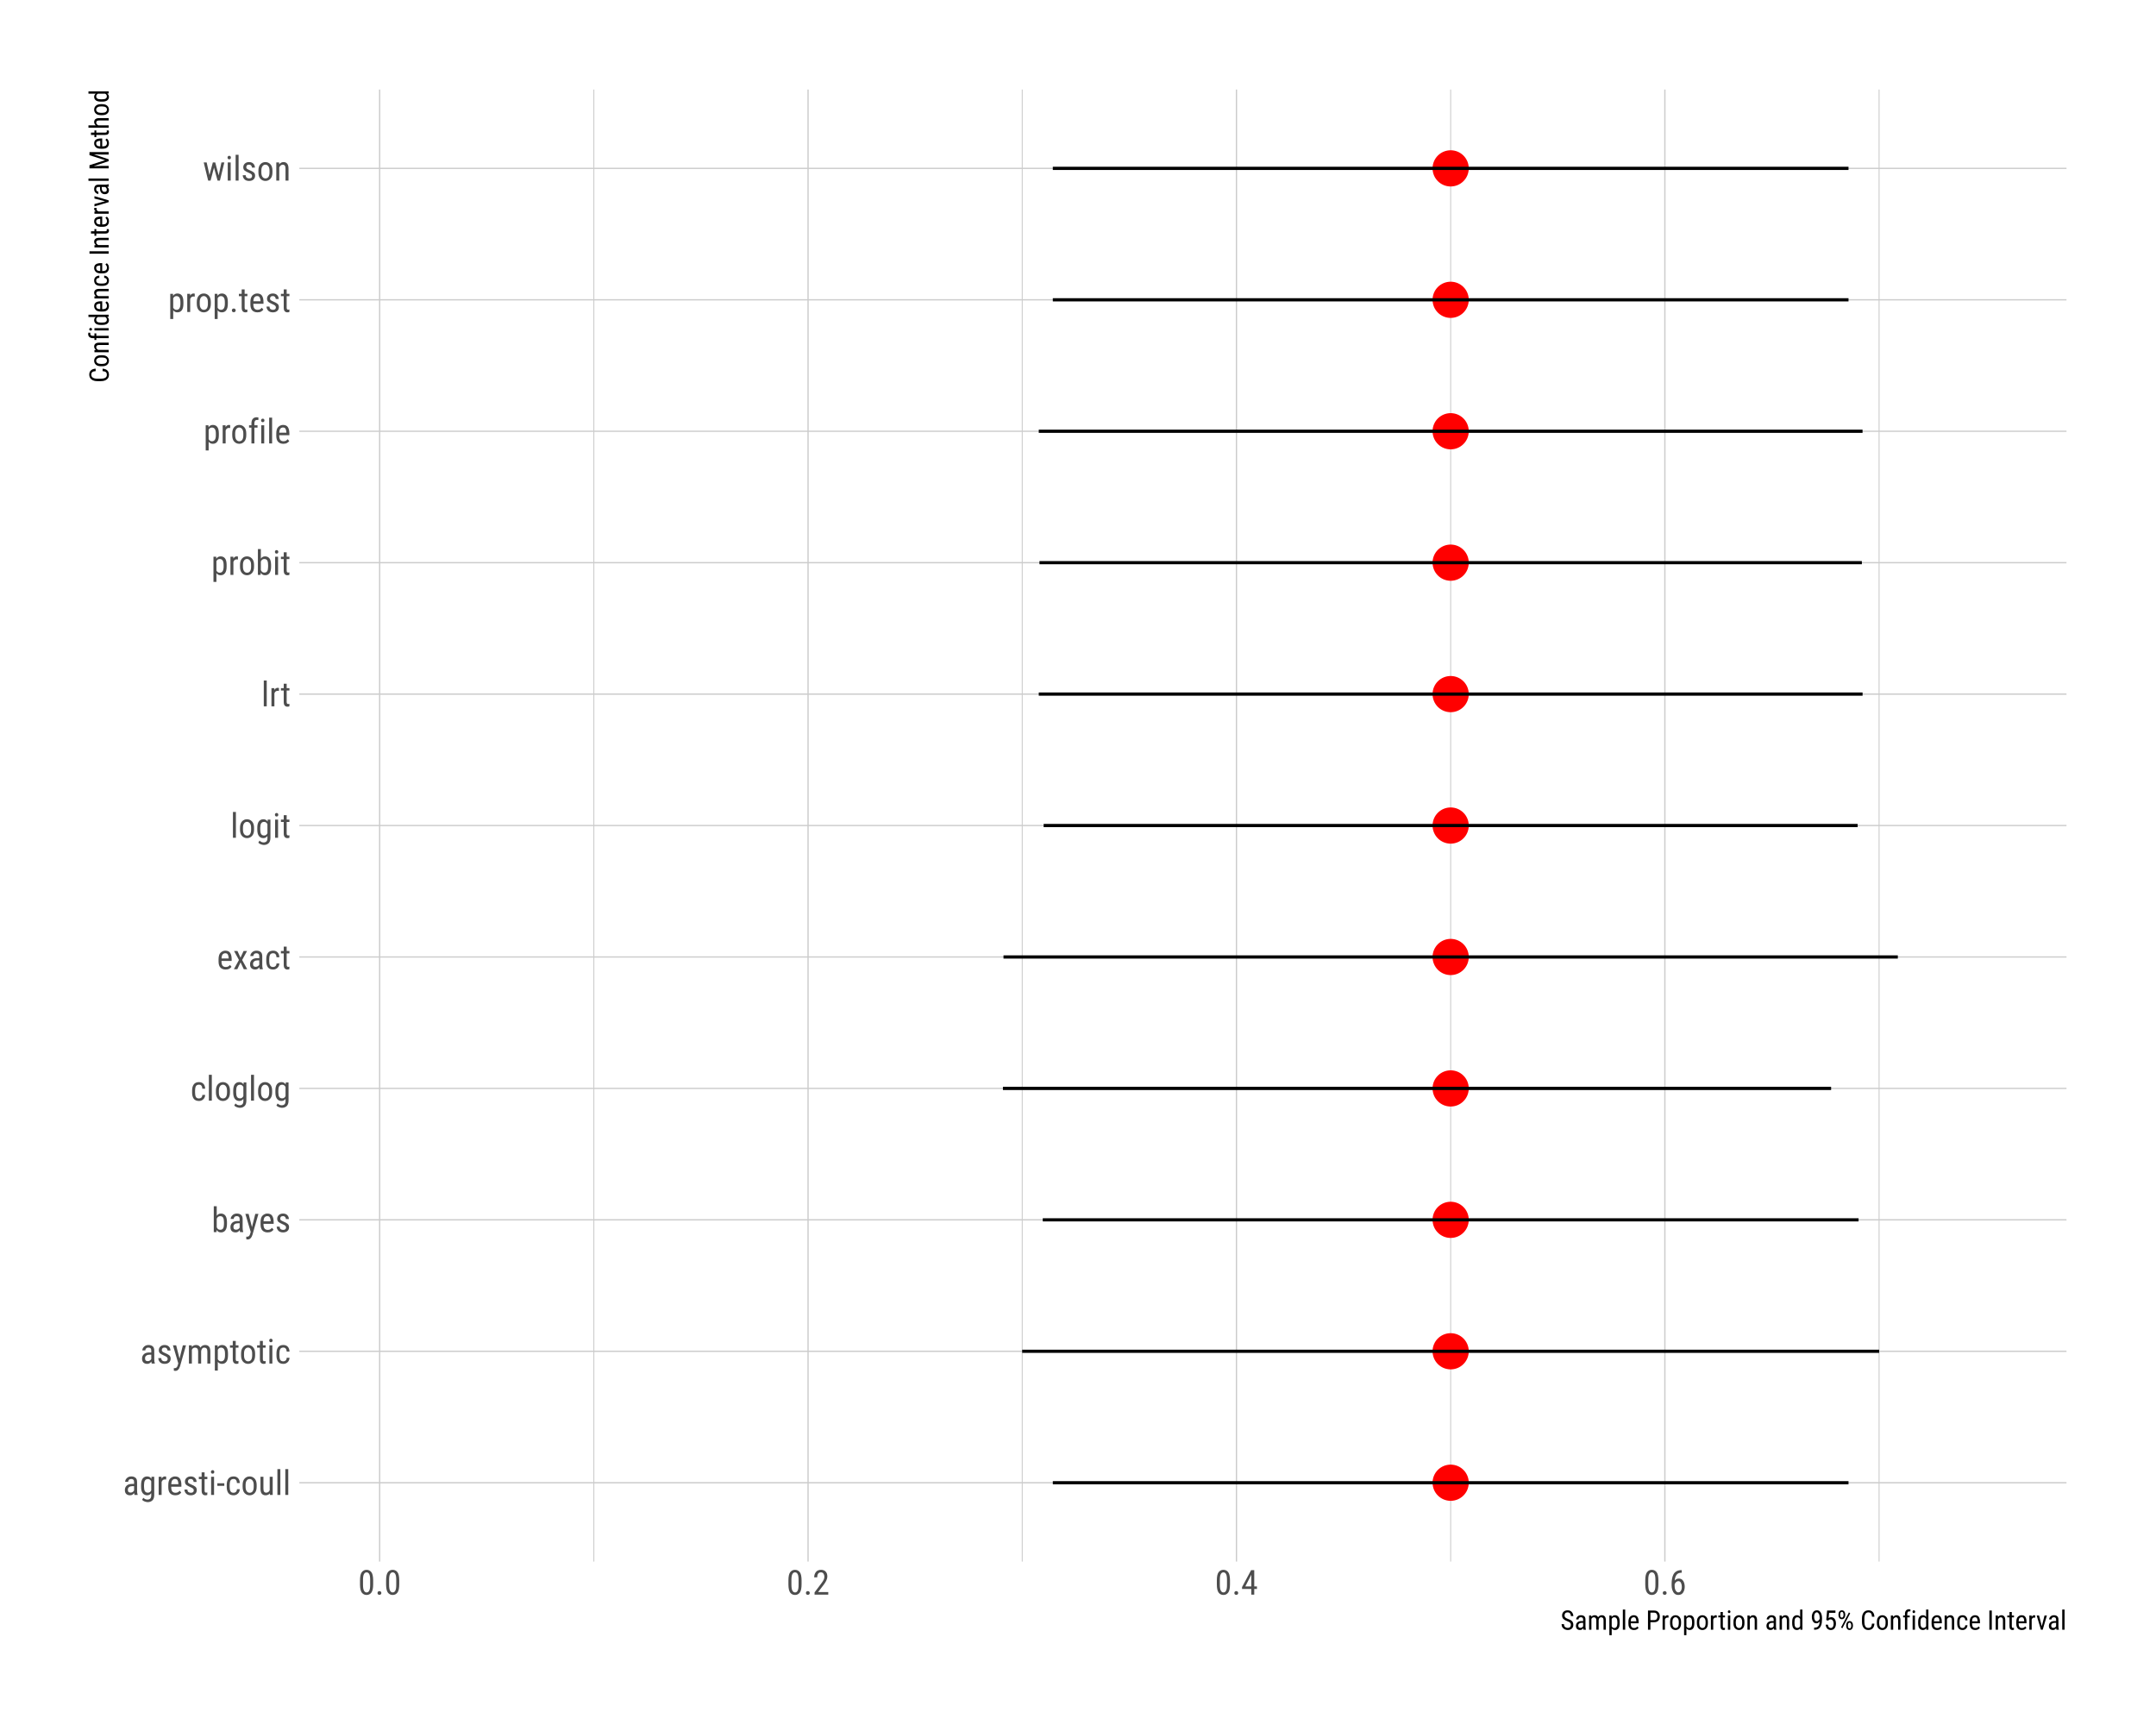
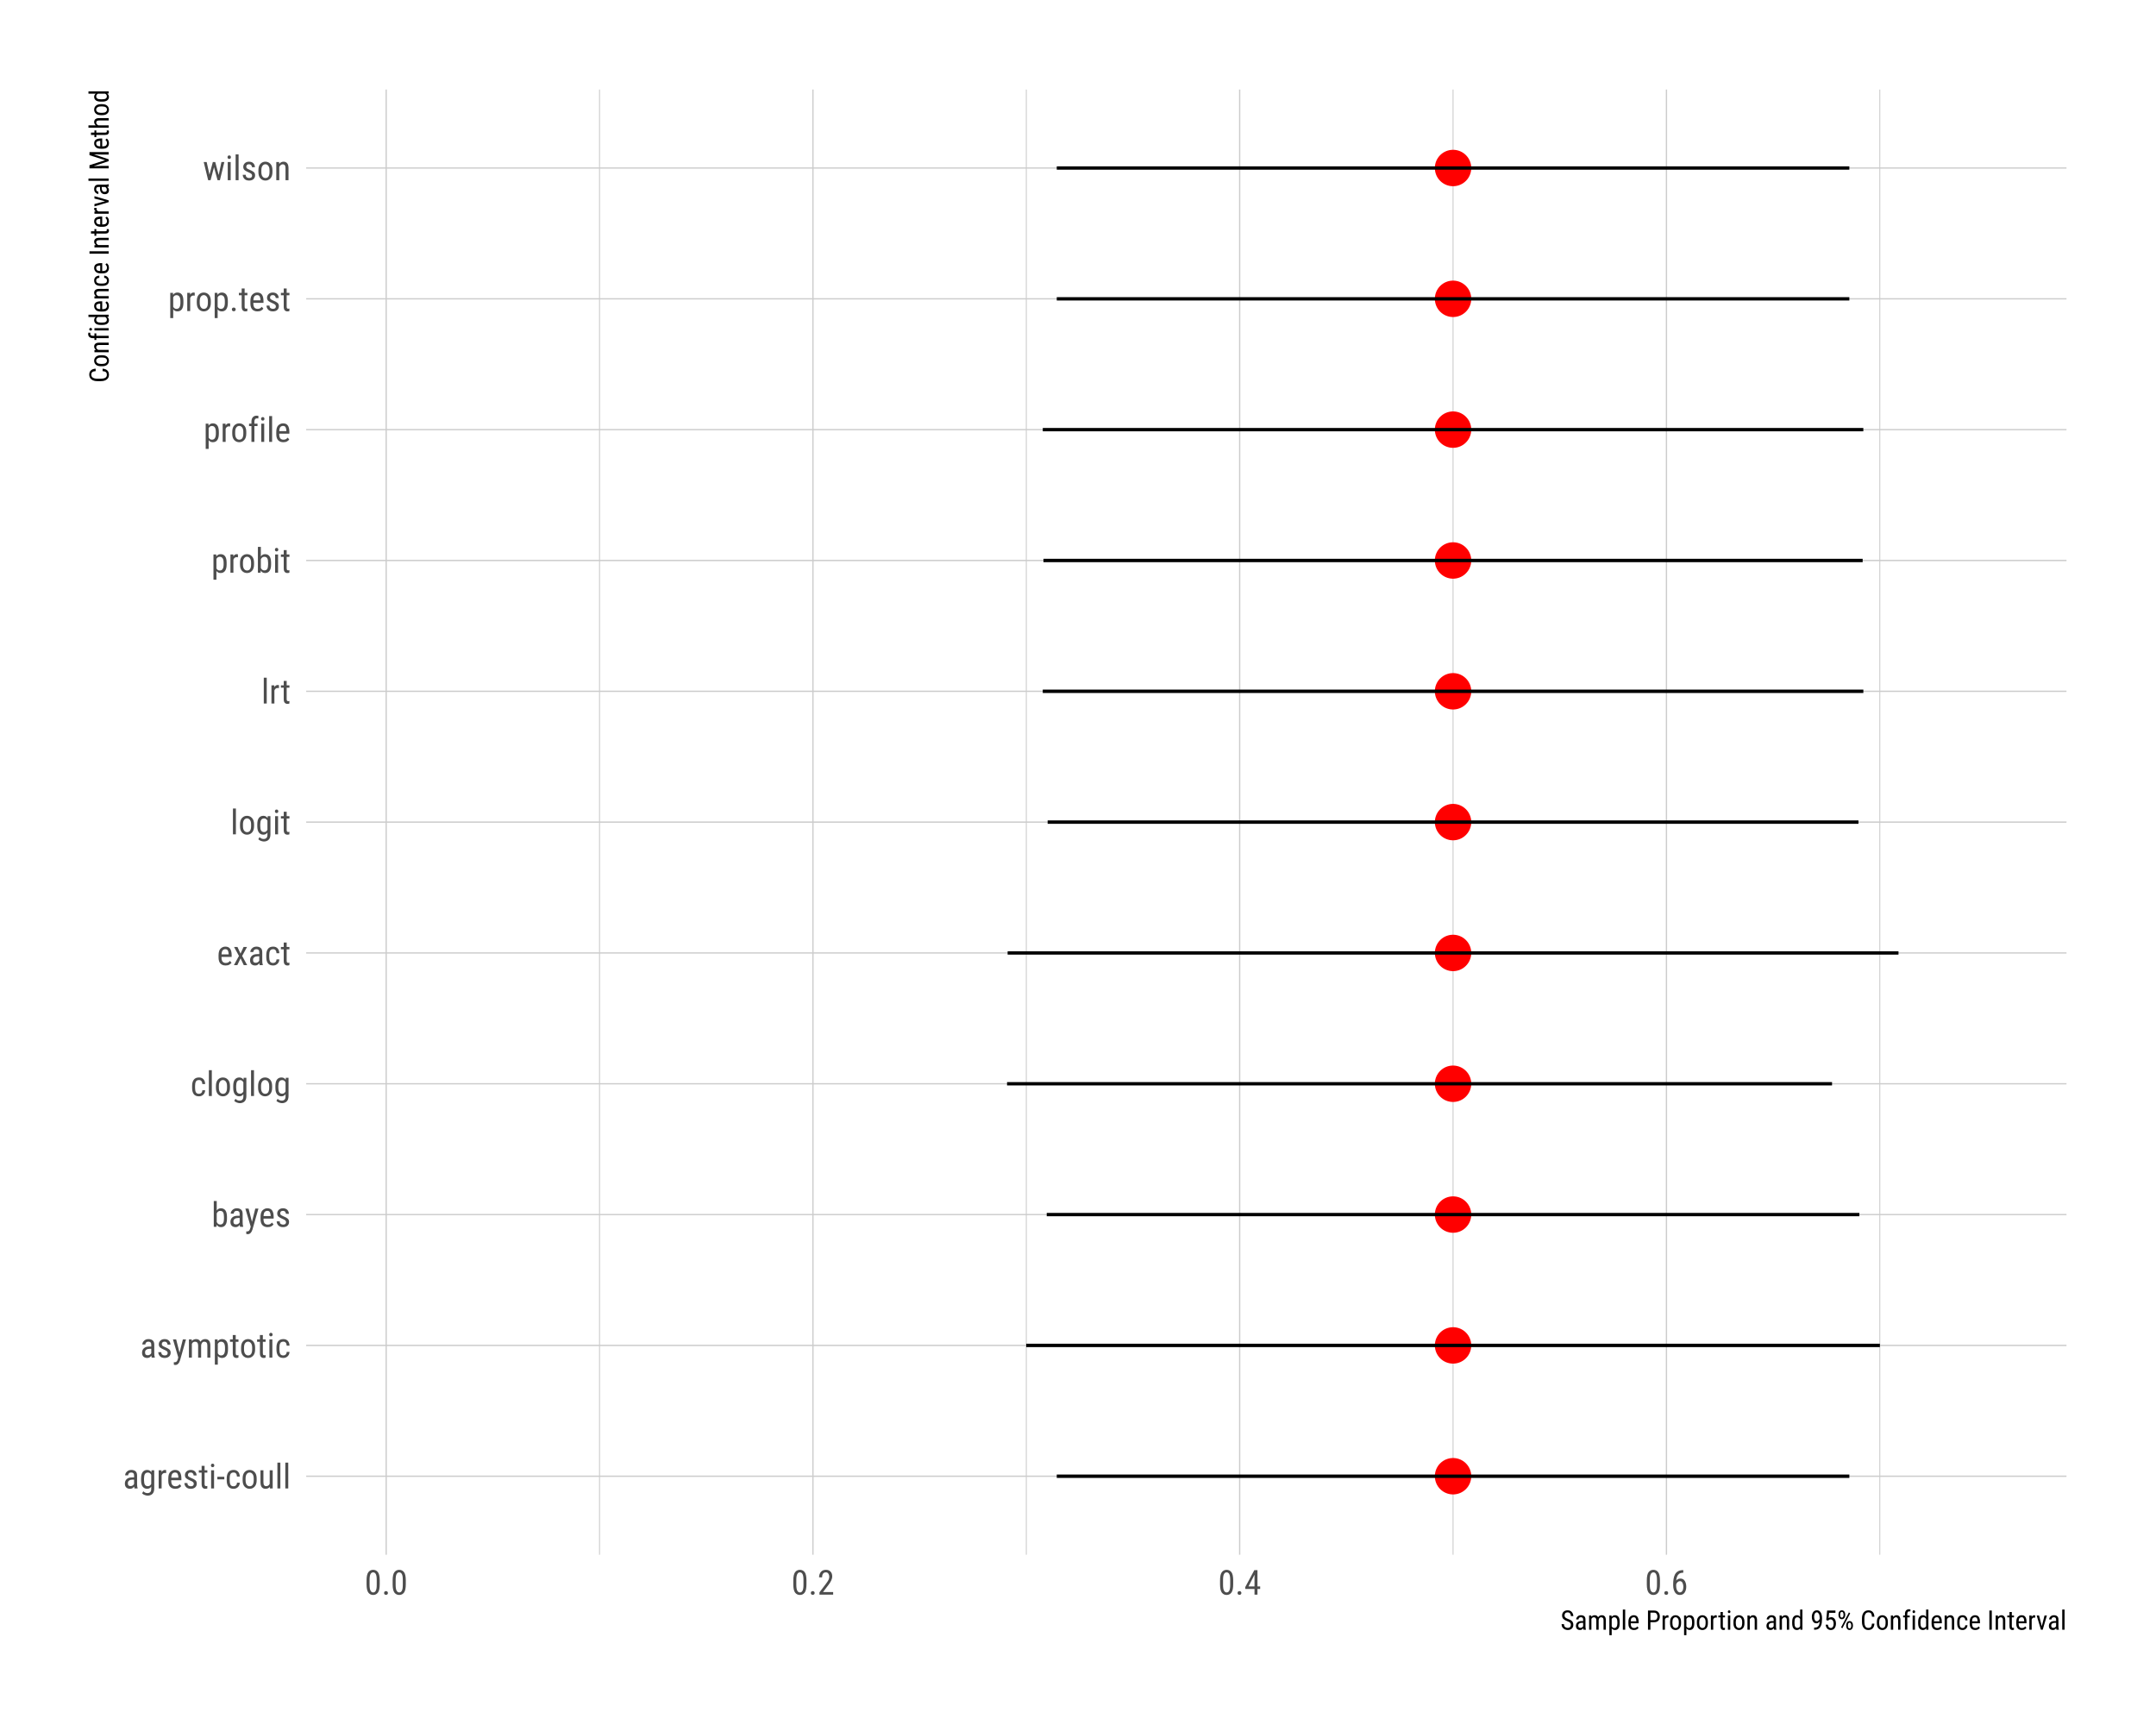
<svg xmlns="http://www.w3.org/2000/svg" width="720.00pt" height="576.00pt" viewBox="0 0 720.00 576.00">
  <g class="svglite">
    <defs>
      <style type="text/css">
    .svglite line, .svglite polyline, .svglite polygon, .svglite path, .svglite rect, .svglite circle {
      fill: none;
      stroke: #000000;
      stroke-linecap: round;
      stroke-linejoin: round;
      stroke-miterlimit: 10.00;
    }
    .svglite text {
      white-space: pre;
    }
    .svglite g.glyphgroup path {
      fill: inherit;
      stroke: none;
    }
  </style>
    </defs>
    <rect width="100%" height="100%" style="stroke: none; fill: #FFFFFF;" />
    <defs>
      <clipPath id="cpMC4wMHw3MjAuMDB8MC4wMHw1NzYuMDA=">
        <rect x="0.00" y="0.00" width="720.00" height="576.00" />
      </clipPath>
    </defs>
    <g clip-path="url(#cpMC4wMHw3MjAuMDB8MC4wMHw1NzYuMDA=)">
- </g>
+       <rect x="0.00" y="0.00" width="720.00" height="576.00" style="stroke-width: 1.12; stroke: none; fill: #FFFFFF;" />
+     </g>
    <defs>
-       <clipPath id="cpOTkuOTZ8NjkwLjExfDI5Ljg5fDUyMS40Mw==">
-         <rect x="99.96" y="29.89" width="590.16" height="491.55" />
+       <clipPath id="cpMTAyLjI1fDY5MC4xMXwyOS44OXw1MTkuMTQ=">
+         <rect x="102.25" y="29.89" width="587.87" height="489.25" />
      </clipPath>
    </defs>
-     <g clip-path="url(#cpOTkuOTZ8NjkwLjExfDI5Ljg5fDUyMS40Mw==)">
-       <polyline points="198.31,521.43 198.31,29.89 " style="stroke-width: 0.32; stroke: #CCCCCC; stroke-linecap: butt;" />
-       <polyline points="341.38,521.43 341.38,29.89 " style="stroke-width: 0.32; stroke: #CCCCCC; stroke-linecap: butt;" />
-       <polyline points="484.45,521.43 484.45,29.89 " style="stroke-width: 0.32; stroke: #CCCCCC; stroke-linecap: butt;" />
-       <polyline points="627.52,521.43 627.52,29.89 " style="stroke-width: 0.32; stroke: #CCCCCC; stroke-linecap: butt;" />
-       <polyline points="99.96,495.10 690.11,495.10 " style="stroke-width: 0.43; stroke: #CCCCCC; stroke-linecap: butt;" />
-       <polyline points="99.96,451.21 690.11,451.21 " style="stroke-width: 0.43; stroke: #CCCCCC; stroke-linecap: butt;" />
-       <polyline points="99.96,407.32 690.11,407.32 " style="stroke-width: 0.43; stroke: #CCCCCC; stroke-linecap: butt;" />
-       <polyline points="99.96,363.44 690.11,363.44 " style="stroke-width: 0.43; stroke: #CCCCCC; stroke-linecap: butt;" />
-       <polyline points="99.96,319.55 690.11,319.55 " style="stroke-width: 0.43; stroke: #CCCCCC; stroke-linecap: butt;" />
-       <polyline points="99.96,275.66 690.11,275.66 " style="stroke-width: 0.43; stroke: #CCCCCC; stroke-linecap: butt;" />
-       <polyline points="99.96,231.77 690.11,231.77 " style="stroke-width: 0.43; stroke: #CCCCCC; stroke-linecap: butt;" />
-       <polyline points="99.96,187.88 690.11,187.88 " style="stroke-width: 0.43; stroke: #CCCCCC; stroke-linecap: butt;" />
-       <polyline points="99.96,144.00 690.11,144.00 " style="stroke-width: 0.43; stroke: #CCCCCC; stroke-linecap: butt;" />
-       <polyline points="99.96,100.11 690.11,100.11 " style="stroke-width: 0.43; stroke: #CCCCCC; stroke-linecap: butt;" />
-       <polyline points="99.96,56.22 690.11,56.22 " style="stroke-width: 0.43; stroke: #CCCCCC; stroke-linecap: butt;" />
-       <polyline points="126.78,521.43 126.78,29.89 " style="stroke-width: 0.43; stroke: #CCCCCC; stroke-linecap: butt;" />
-       <polyline points="269.85,521.43 269.85,29.89 " style="stroke-width: 0.43; stroke: #CCCCCC; stroke-linecap: butt;" />
-       <polyline points="412.92,521.43 412.92,29.89 " style="stroke-width: 0.43; stroke: #CCCCCC; stroke-linecap: butt;" />
-       <polyline points="555.99,521.43 555.99,29.89 " style="stroke-width: 0.43; stroke: #CCCCCC; stroke-linecap: butt;" />
-       <circle cx="484.45" cy="495.10" r="5.69" style="stroke-width: 0.71; stroke: #FF0000; fill: #FF0000;" />
-       <circle cx="484.45" cy="451.21" r="5.69" style="stroke-width: 0.71; stroke: #FF0000; fill: #FF0000;" />
-       <circle cx="484.45" cy="407.32" r="5.69" style="stroke-width: 0.71; stroke: #FF0000; fill: #FF0000;" />
-       <circle cx="484.45" cy="363.44" r="5.69" style="stroke-width: 0.71; stroke: #FF0000; fill: #FF0000;" />
-       <circle cx="484.45" cy="319.55" r="5.69" style="stroke-width: 0.71; stroke: #FF0000; fill: #FF0000;" />
-       <circle cx="484.45" cy="275.66" r="5.69" style="stroke-width: 0.71; stroke: #FF0000; fill: #FF0000;" />
-       <circle cx="484.45" cy="187.88" r="5.69" style="stroke-width: 0.71; stroke: #FF0000; fill: #FF0000;" />
-       <circle cx="484.45" cy="144.00" r="5.69" style="stroke-width: 0.71; stroke: #FF0000; fill: #FF0000;" />
-       <circle cx="484.45" cy="231.77" r="5.69" style="stroke-width: 0.71; stroke: #FF0000; fill: #FF0000;" />
-       <circle cx="484.45" cy="100.11" r="5.69" style="stroke-width: 0.71; stroke: #FF0000; fill: #FF0000;" />
-       <circle cx="484.45" cy="56.22" r="5.69" style="stroke-width: 0.71; stroke: #FF0000; fill: #FF0000;" />
-       <polyline points="617.31,495.10 617.31,495.10 " style="stroke-width: 1.07; stroke-linecap: butt;" />
-       <polyline points="617.31,495.10 351.59,495.10 " style="stroke-width: 1.07; stroke-linecap: butt;" />
-       <polyline points="351.59,495.10 351.59,495.10 " style="stroke-width: 1.07; stroke-linecap: butt;" />
-       <polyline points="627.55,451.21 627.55,451.21 " style="stroke-width: 1.07; stroke-linecap: butt;" />
-       <polyline points="627.55,451.21 341.36,451.21 " style="stroke-width: 1.07; stroke-linecap: butt;" />
-       <polyline points="341.36,451.21 341.36,451.21 " style="stroke-width: 1.07; stroke-linecap: butt;" />
-       <polyline points="620.67,407.32 620.67,407.32 " style="stroke-width: 1.07; stroke-linecap: butt;" />
-       <polyline points="620.67,407.32 348.23,407.32 " style="stroke-width: 1.07; stroke-linecap: butt;" />
-       <polyline points="348.23,407.32 348.23,407.32 " style="stroke-width: 1.07; stroke-linecap: butt;" />
-       <polyline points="611.50,363.44 611.50,363.44 " style="stroke-width: 1.07; stroke-linecap: butt;" />
-       <polyline points="611.50,363.44 334.93,363.44 " style="stroke-width: 1.07; stroke-linecap: butt;" />
-       <polyline points="334.93,363.44 334.93,363.44 " style="stroke-width: 1.07; stroke-linecap: butt;" />
-       <polyline points="633.78,319.55 633.78,319.55 " style="stroke-width: 1.07; stroke-linecap: butt;" />
-       <polyline points="633.78,319.55 335.12,319.55 " style="stroke-width: 1.07; stroke-linecap: butt;" />
-       <polyline points="335.12,319.55 335.12,319.55 " style="stroke-width: 1.07; stroke-linecap: butt;" />
-       <polyline points="620.37,275.66 620.37,275.66 " style="stroke-width: 1.07; stroke-linecap: butt;" />
-       <polyline points="620.37,275.66 348.53,275.66 " style="stroke-width: 1.07; stroke-linecap: butt;" />
-       <polyline points="348.53,275.66 348.53,275.66 " style="stroke-width: 1.07; stroke-linecap: butt;" />
-       <polyline points="621.77,187.88 621.77,187.88 " style="stroke-width: 1.07; stroke-linecap: butt;" />
-       <polyline points="621.77,187.88 347.13,187.88 " style="stroke-width: 1.07; stroke-linecap: butt;" />
-       <polyline points="347.13,187.88 347.13,187.88 " style="stroke-width: 1.07; stroke-linecap: butt;" />
-       <polyline points="622.00,144.00 622.00,144.00 " style="stroke-width: 1.07; stroke-linecap: butt;" />
-       <polyline points="622.00,144.00 346.90,144.00 " style="stroke-width: 1.07; stroke-linecap: butt;" />
-       <polyline points="346.90,144.00 346.90,144.00 " style="stroke-width: 1.07; stroke-linecap: butt;" />
-       <polyline points="622.01,231.77 622.01,231.77 " style="stroke-width: 1.07; stroke-linecap: butt;" />
-       <polyline points="622.01,231.77 346.90,231.77 " style="stroke-width: 1.07; stroke-linecap: butt;" />
-       <polyline points="346.90,231.77 346.90,231.77 " style="stroke-width: 1.07; stroke-linecap: butt;" />
-       <polyline points="617.31,100.11 617.31,100.11 " style="stroke-width: 1.07; stroke-linecap: butt;" />
-       <polyline points="617.31,100.11 351.59,100.11 " style="stroke-width: 1.07; stroke-linecap: butt;" />
-       <polyline points="351.59,100.11 351.59,100.11 " style="stroke-width: 1.07; stroke-linecap: butt;" />
-       <polyline points="617.31,56.22 617.31,56.22 " style="stroke-width: 1.07; stroke-linecap: butt;" />
-       <polyline points="617.31,56.22 351.59,56.22 " style="stroke-width: 1.07; stroke-linecap: butt;" />
-       <polyline points="351.59,56.22 351.59,56.22 " style="stroke-width: 1.07; stroke-linecap: butt;" />
+     <g clip-path="url(#cpMTAyLjI1fDY5MC4xMXwyOS44OXw1MTkuMTQ=)">
+       <polyline points="200.22,519.14 200.22,29.89 " style="stroke-width: 0.32; stroke: #CCCCCC; stroke-linecap: butt;" />
+       <polyline points="342.74,519.14 342.74,29.89 " style="stroke-width: 0.32; stroke: #CCCCCC; stroke-linecap: butt;" />
+       <polyline points="485.25,519.14 485.25,29.89 " style="stroke-width: 0.32; stroke: #CCCCCC; stroke-linecap: butt;" />
+       <polyline points="627.76,519.14 627.76,29.89 " style="stroke-width: 0.32; stroke: #CCCCCC; stroke-linecap: butt;" />
+       <polyline points="102.25,492.93 690.11,492.93 " style="stroke-width: 0.43; stroke: #CCCCCC; stroke-linecap: butt;" />
+       <polyline points="102.25,449.25 690.11,449.25 " style="stroke-width: 0.43; stroke: #CCCCCC; stroke-linecap: butt;" />
+       <polyline points="102.25,405.56 690.11,405.56 " style="stroke-width: 0.43; stroke: #CCCCCC; stroke-linecap: butt;" />
+       <polyline points="102.25,361.88 690.11,361.88 " style="stroke-width: 0.43; stroke: #CCCCCC; stroke-linecap: butt;" />
+       <polyline points="102.25,318.20 690.11,318.20 " style="stroke-width: 0.43; stroke: #CCCCCC; stroke-linecap: butt;" />
+       <polyline points="102.25,274.51 690.11,274.51 " style="stroke-width: 0.43; stroke: #CCCCCC; stroke-linecap: butt;" />
+       <polyline points="102.25,230.83 690.11,230.83 " style="stroke-width: 0.43; stroke: #CCCCCC; stroke-linecap: butt;" />
+       <polyline points="102.25,187.15 690.11,187.15 " style="stroke-width: 0.43; stroke: #CCCCCC; stroke-linecap: butt;" />
+       <polyline points="102.25,143.46 690.11,143.46 " style="stroke-width: 0.43; stroke: #CCCCCC; stroke-linecap: butt;" />
+       <polyline points="102.25,99.78 690.11,99.78 " style="stroke-width: 0.43; stroke: #CCCCCC; stroke-linecap: butt;" />
+       <polyline points="102.25,56.10 690.11,56.10 " style="stroke-width: 0.43; stroke: #CCCCCC; stroke-linecap: butt;" />
+       <polyline points="128.97,519.14 128.97,29.89 " style="stroke-width: 0.43; stroke: #CCCCCC; stroke-linecap: butt;" />
+       <polyline points="271.48,519.14 271.48,29.89 " style="stroke-width: 0.43; stroke: #CCCCCC; stroke-linecap: butt;" />
+       <polyline points="413.99,519.14 413.99,29.89 " style="stroke-width: 0.43; stroke: #CCCCCC; stroke-linecap: butt;" />
+       <polyline points="556.51,519.14 556.51,29.89 " style="stroke-width: 0.43; stroke: #CCCCCC; stroke-linecap: butt;" />
+       <circle cx="485.25" cy="492.93" r="5.71" style="stroke-width: 0.74; stroke: #FF0000; fill: #FF0000;" />
+       <circle cx="485.25" cy="449.25" r="5.71" style="stroke-width: 0.74; stroke: #FF0000; fill: #FF0000;" />
+       <circle cx="485.25" cy="405.56" r="5.71" style="stroke-width: 0.74; stroke: #FF0000; fill: #FF0000;" />
+       <circle cx="485.25" cy="361.88" r="5.71" style="stroke-width: 0.74; stroke: #FF0000; fill: #FF0000;" />
+       <circle cx="485.25" cy="318.20" r="5.71" style="stroke-width: 0.74; stroke: #FF0000; fill: #FF0000;" />
+       <circle cx="485.25" cy="274.51" r="5.71" style="stroke-width: 0.74; stroke: #FF0000; fill: #FF0000;" />
+       <circle cx="485.25" cy="187.15" r="5.71" style="stroke-width: 0.74; stroke: #FF0000; fill: #FF0000;" />
+       <circle cx="485.25" cy="143.46" r="5.71" style="stroke-width: 0.74; stroke: #FF0000; fill: #FF0000;" />
+       <circle cx="485.25" cy="230.83" r="5.71" style="stroke-width: 0.74; stroke: #FF0000; fill: #FF0000;" />
+       <circle cx="485.25" cy="99.78" r="5.71" style="stroke-width: 0.74; stroke: #FF0000; fill: #FF0000;" />
+       <circle cx="485.25" cy="56.10" r="5.71" style="stroke-width: 0.74; stroke: #FF0000; fill: #FF0000;" />
+       <polyline points="617.59,492.93 617.59,492.93 " style="stroke-width: 1.12; stroke-linecap: butt;" />
+       <polyline points="617.59,492.93 352.91,492.93 " style="stroke-width: 1.12; stroke-linecap: butt;" />
+       <polyline points="352.91,492.93 352.91,492.93 " style="stroke-width: 1.12; stroke-linecap: butt;" />
+       <polyline points="627.79,449.25 627.79,449.25 " style="stroke-width: 1.12; stroke-linecap: butt;" />
+       <polyline points="627.79,449.25 342.71,449.25 " style="stroke-width: 1.12; stroke-linecap: butt;" />
+       <polyline points="342.71,449.25 342.71,449.25 " style="stroke-width: 1.12; stroke-linecap: butt;" />
+       <polyline points="620.94,405.56 620.94,405.56 " style="stroke-width: 1.12; stroke-linecap: butt;" />
+       <polyline points="620.94,405.56 349.56,405.56 " style="stroke-width: 1.12; stroke-linecap: butt;" />
+       <polyline points="349.56,405.56 349.56,405.56 " style="stroke-width: 1.12; stroke-linecap: butt;" />
+       <polyline points="611.81,361.88 611.81,361.88 " style="stroke-width: 1.12; stroke-linecap: butt;" />
+       <polyline points="611.81,361.88 336.31,361.88 " style="stroke-width: 1.12; stroke-linecap: butt;" />
+       <polyline points="336.31,361.88 336.31,361.88 " style="stroke-width: 1.12; stroke-linecap: butt;" />
+       <polyline points="634.00,318.20 634.00,318.20 " style="stroke-width: 1.12; stroke-linecap: butt;" />
+       <polyline points="634.00,318.20 336.50,318.20 " style="stroke-width: 1.12; stroke-linecap: butt;" />
+       <polyline points="336.50,318.20 336.50,318.20 " style="stroke-width: 1.12; stroke-linecap: butt;" />
+       <polyline points="620.64,274.51 620.64,274.51 " style="stroke-width: 1.12; stroke-linecap: butt;" />
+       <polyline points="620.64,274.51 349.86,274.51 " style="stroke-width: 1.12; stroke-linecap: butt;" />
+       <polyline points="349.86,274.51 349.86,274.51 " style="stroke-width: 1.12; stroke-linecap: butt;" />
+       <polyline points="622.04,187.15 622.04,187.15 " style="stroke-width: 1.12; stroke-linecap: butt;" />
+       <polyline points="622.04,187.15 348.46,187.15 " style="stroke-width: 1.12; stroke-linecap: butt;" />
+       <polyline points="348.46,187.15 348.46,187.15 " style="stroke-width: 1.12; stroke-linecap: butt;" />
+       <polyline points="622.26,143.46 622.26,143.46 " style="stroke-width: 1.12; stroke-linecap: butt;" />
+       <polyline points="622.26,143.46 348.24,143.46 " style="stroke-width: 1.12; stroke-linecap: butt;" />
+       <polyline points="348.24,143.46 348.24,143.46 " style="stroke-width: 1.12; stroke-linecap: butt;" />
+       <polyline points="622.27,230.83 622.27,230.83 " style="stroke-width: 1.12; stroke-linecap: butt;" />
+       <polyline points="622.27,230.83 348.23,230.83 " style="stroke-width: 1.12; stroke-linecap: butt;" />
+       <polyline points="348.23,230.83 348.23,230.83 " style="stroke-width: 1.12; stroke-linecap: butt;" />
+       <polyline points="617.59,99.78 617.59,99.78 " style="stroke-width: 1.12; stroke-linecap: butt;" />
+       <polyline points="617.59,99.78 352.91,99.78 " style="stroke-width: 1.12; stroke-linecap: butt;" />
+       <polyline points="352.91,99.78 352.91,99.78 " style="stroke-width: 1.12; stroke-linecap: butt;" />
+       <polyline points="617.59,56.10 617.59,56.10 " style="stroke-width: 1.12; stroke-linecap: butt;" />
+       <polyline points="617.59,56.10 352.91,56.10 " style="stroke-width: 1.12; stroke-linecap: butt;" />
+       <polyline points="352.91,56.10 352.91,56.10 " style="stroke-width: 1.12; stroke-linecap: butt;" />
    </g>
    <g clip-path="url(#cpMC4wMHw3MjAuMDB8MC4wMHw1NzYuMDA=)">
-       <text x="97.09" y="499.19" text-anchor="end" style="font-size: 11.50px;fill: #4D4D4D; font-family: &quot;Roboto Condensed&quot;;" textLength="56.02px" lengthAdjust="spacingAndGlyphs">agresti-coull</text>
-       <text x="97.09" y="455.30" text-anchor="end" style="font-size: 11.50px;fill: #4D4D4D; font-family: &quot;Roboto Condensed&quot;;" textLength="50.27px" lengthAdjust="spacingAndGlyphs">asymptotic</text>
-       <text x="97.09" y="411.41" text-anchor="end" style="font-size: 11.50px;fill: #4D4D4D; font-family: &quot;Roboto Condensed&quot;;" textLength="26.45px" lengthAdjust="spacingAndGlyphs">bayes</text>
-       <text x="97.09" y="367.52" text-anchor="end" style="font-size: 11.50px;fill: #4D4D4D; font-family: &quot;Roboto Condensed&quot;;" textLength="33.47px" lengthAdjust="spacingAndGlyphs">cloglog</text>
-       <text x="97.09" y="323.63" text-anchor="end" style="font-size: 11.50px;fill: #4D4D4D; font-family: &quot;Roboto Condensed&quot;;" textLength="24.66px" lengthAdjust="spacingAndGlyphs">exact</text>
-       <text x="97.09" y="279.75" text-anchor="end" style="font-size: 11.50px;fill: #4D4D4D; font-family: &quot;Roboto Condensed&quot;;" textLength="20.11px" lengthAdjust="spacingAndGlyphs">logit</text>
-       <text x="97.09" y="235.86" text-anchor="end" style="font-size: 11.50px;fill: #4D4D4D; font-family: &quot;Roboto Condensed&quot;;" textLength="9.81px" lengthAdjust="spacingAndGlyphs">lrt</text>
-       <text x="97.09" y="191.97" text-anchor="end" style="font-size: 11.50px;fill: #4D4D4D; font-family: &quot;Roboto Condensed&quot;;" textLength="26.53px" lengthAdjust="spacingAndGlyphs">probit</text>
-       <text x="97.09" y="148.08" text-anchor="end" style="font-size: 11.50px;fill: #4D4D4D; font-family: &quot;Roboto Condensed&quot;;" textLength="28.48px" lengthAdjust="spacingAndGlyphs">profile</text>
-       <text x="97.09" y="104.19" text-anchor="end" style="font-size: 11.50px;fill: #4D4D4D; font-family: &quot;Roboto Condensed&quot;;" textLength="40.94px" lengthAdjust="spacingAndGlyphs">prop.test</text>
-       <text x="97.09" y="60.31" text-anchor="end" style="font-size: 11.50px;fill: #4D4D4D; font-family: &quot;Roboto Condensed&quot;;" textLength="29.31px" lengthAdjust="spacingAndGlyphs">wilson</text>
-       <text x="126.78" y="532.47" text-anchor="middle" style="font-size: 11.50px;fill: #4D4D4D; font-family: &quot;Roboto Condensed&quot;;" textLength="14.38px" lengthAdjust="spacingAndGlyphs">0.0</text>
-       <text x="269.85" y="532.47" text-anchor="middle" style="font-size: 11.50px;fill: #4D4D4D; font-family: &quot;Roboto Condensed&quot;;" textLength="14.38px" lengthAdjust="spacingAndGlyphs">0.2</text>
-       <text x="412.92" y="532.47" text-anchor="middle" style="font-size: 11.50px;fill: #4D4D4D; font-family: &quot;Roboto Condensed&quot;;" textLength="14.38px" lengthAdjust="spacingAndGlyphs">0.4</text>
-       <text x="555.99" y="532.47" text-anchor="middle" style="font-size: 11.50px;fill: #4D4D4D; font-family: &quot;Roboto Condensed&quot;;" textLength="14.38px" lengthAdjust="spacingAndGlyphs">0.6</text>
+       <text x="97.09" y="497.02" text-anchor="end" style="font-size: 11.50px;fill: #4D4D4D; font-family: &quot;Roboto Condensed&quot;;" textLength="56.02px" lengthAdjust="spacingAndGlyphs">agresti-coull</text>
+       <text x="97.09" y="453.33" text-anchor="end" style="font-size: 11.50px;fill: #4D4D4D; font-family: &quot;Roboto Condensed&quot;;" textLength="50.27px" lengthAdjust="spacingAndGlyphs">asymptotic</text>
+       <text x="97.09" y="409.65" text-anchor="end" style="font-size: 11.50px;fill: #4D4D4D; font-family: &quot;Roboto Condensed&quot;;" textLength="26.45px" lengthAdjust="spacingAndGlyphs">bayes</text>
+       <text x="97.09" y="365.97" text-anchor="end" style="font-size: 11.50px;fill: #4D4D4D; font-family: &quot;Roboto Condensed&quot;;" textLength="33.47px" lengthAdjust="spacingAndGlyphs">cloglog</text>
+       <text x="97.09" y="322.28" text-anchor="end" style="font-size: 11.50px;fill: #4D4D4D; font-family: &quot;Roboto Condensed&quot;;" textLength="24.66px" lengthAdjust="spacingAndGlyphs">exact</text>
+       <text x="97.09" y="278.60" text-anchor="end" style="font-size: 11.50px;fill: #4D4D4D; font-family: &quot;Roboto Condensed&quot;;" textLength="20.11px" lengthAdjust="spacingAndGlyphs">logit</text>
+       <text x="97.09" y="234.92" text-anchor="end" style="font-size: 11.50px;fill: #4D4D4D; font-family: &quot;Roboto Condensed&quot;;" textLength="9.81px" lengthAdjust="spacingAndGlyphs">lrt</text>
+       <text x="97.09" y="191.23" text-anchor="end" style="font-size: 11.50px;fill: #4D4D4D; font-family: &quot;Roboto Condensed&quot;;" textLength="26.53px" lengthAdjust="spacingAndGlyphs">probit</text>
+       <text x="97.09" y="147.55" text-anchor="end" style="font-size: 11.50px;fill: #4D4D4D; font-family: &quot;Roboto Condensed&quot;;" textLength="28.48px" lengthAdjust="spacingAndGlyphs">profile</text>
+       <text x="97.09" y="103.87" text-anchor="end" style="font-size: 11.50px;fill: #4D4D4D; font-family: &quot;Roboto Condensed&quot;;" textLength="40.94px" lengthAdjust="spacingAndGlyphs">prop.test</text>
+       <text x="97.09" y="60.18" text-anchor="end" style="font-size: 11.50px;fill: #4D4D4D; font-family: &quot;Roboto Condensed&quot;;" textLength="29.31px" lengthAdjust="spacingAndGlyphs">wilson</text>
+       <text x="128.97" y="532.47" text-anchor="middle" style="font-size: 11.50px;fill: #4D4D4D; font-family: &quot;Roboto Condensed&quot;;" textLength="14.38px" lengthAdjust="spacingAndGlyphs">0.0</text>
+       <text x="271.48" y="532.47" text-anchor="middle" style="font-size: 11.50px;fill: #4D4D4D; font-family: &quot;Roboto Condensed&quot;;" textLength="14.38px" lengthAdjust="spacingAndGlyphs">0.2</text>
+       <text x="413.99" y="532.47" text-anchor="middle" style="font-size: 11.50px;fill: #4D4D4D; font-family: &quot;Roboto Condensed&quot;;" textLength="14.38px" lengthAdjust="spacingAndGlyphs">0.4</text>
+       <text x="556.51" y="532.47" text-anchor="middle" style="font-size: 11.50px;fill: #4D4D4D; font-family: &quot;Roboto Condensed&quot;;" textLength="14.38px" lengthAdjust="spacingAndGlyphs">0.6</text>
      <text x="690.11" y="544.19" text-anchor="end" style="font-size: 9.00px; font-family: &quot;Roboto Condensed&quot;;" textLength="168.39px" lengthAdjust="spacingAndGlyphs">Sample Proportion and 95% Confidence Interval</text>
      <text transform="translate(36.29,29.89) rotate(-90)" text-anchor="end" style="font-size: 9.00px; font-family: &quot;Roboto Condensed&quot;;" textLength="97.39px" lengthAdjust="spacingAndGlyphs">Confidence Interval Method</text>
    </g>
  </g>
</svg>
